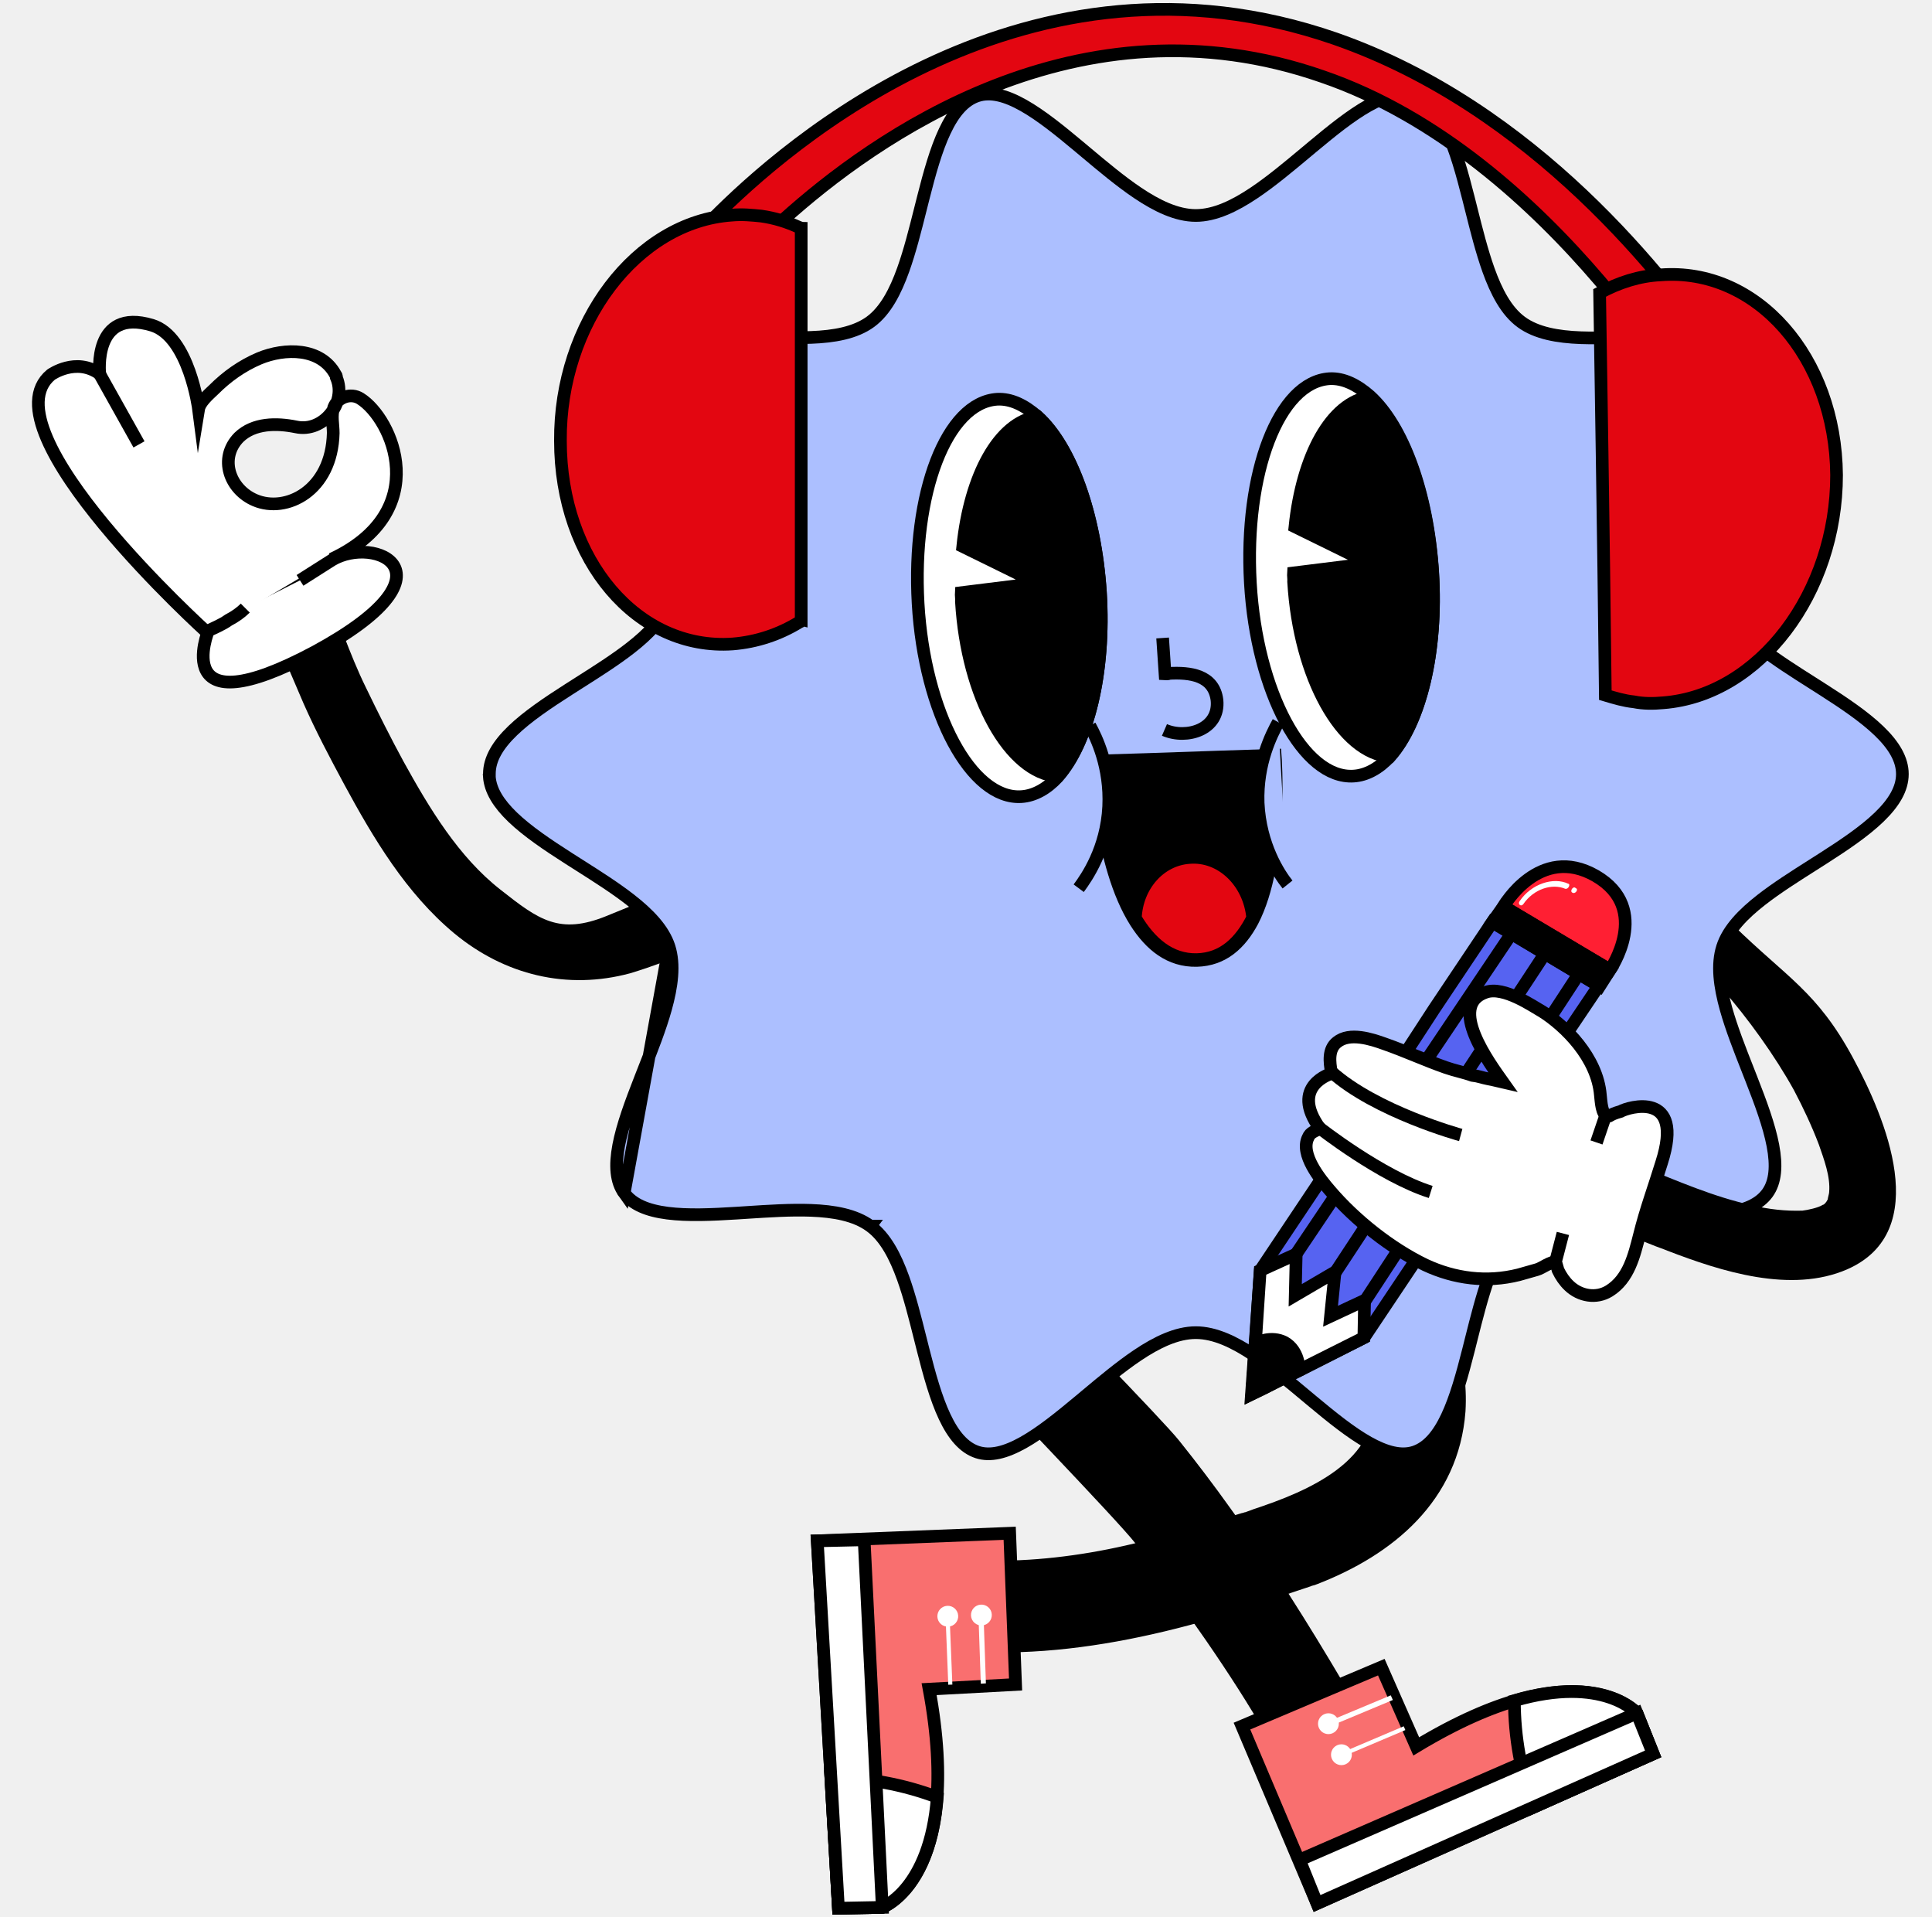
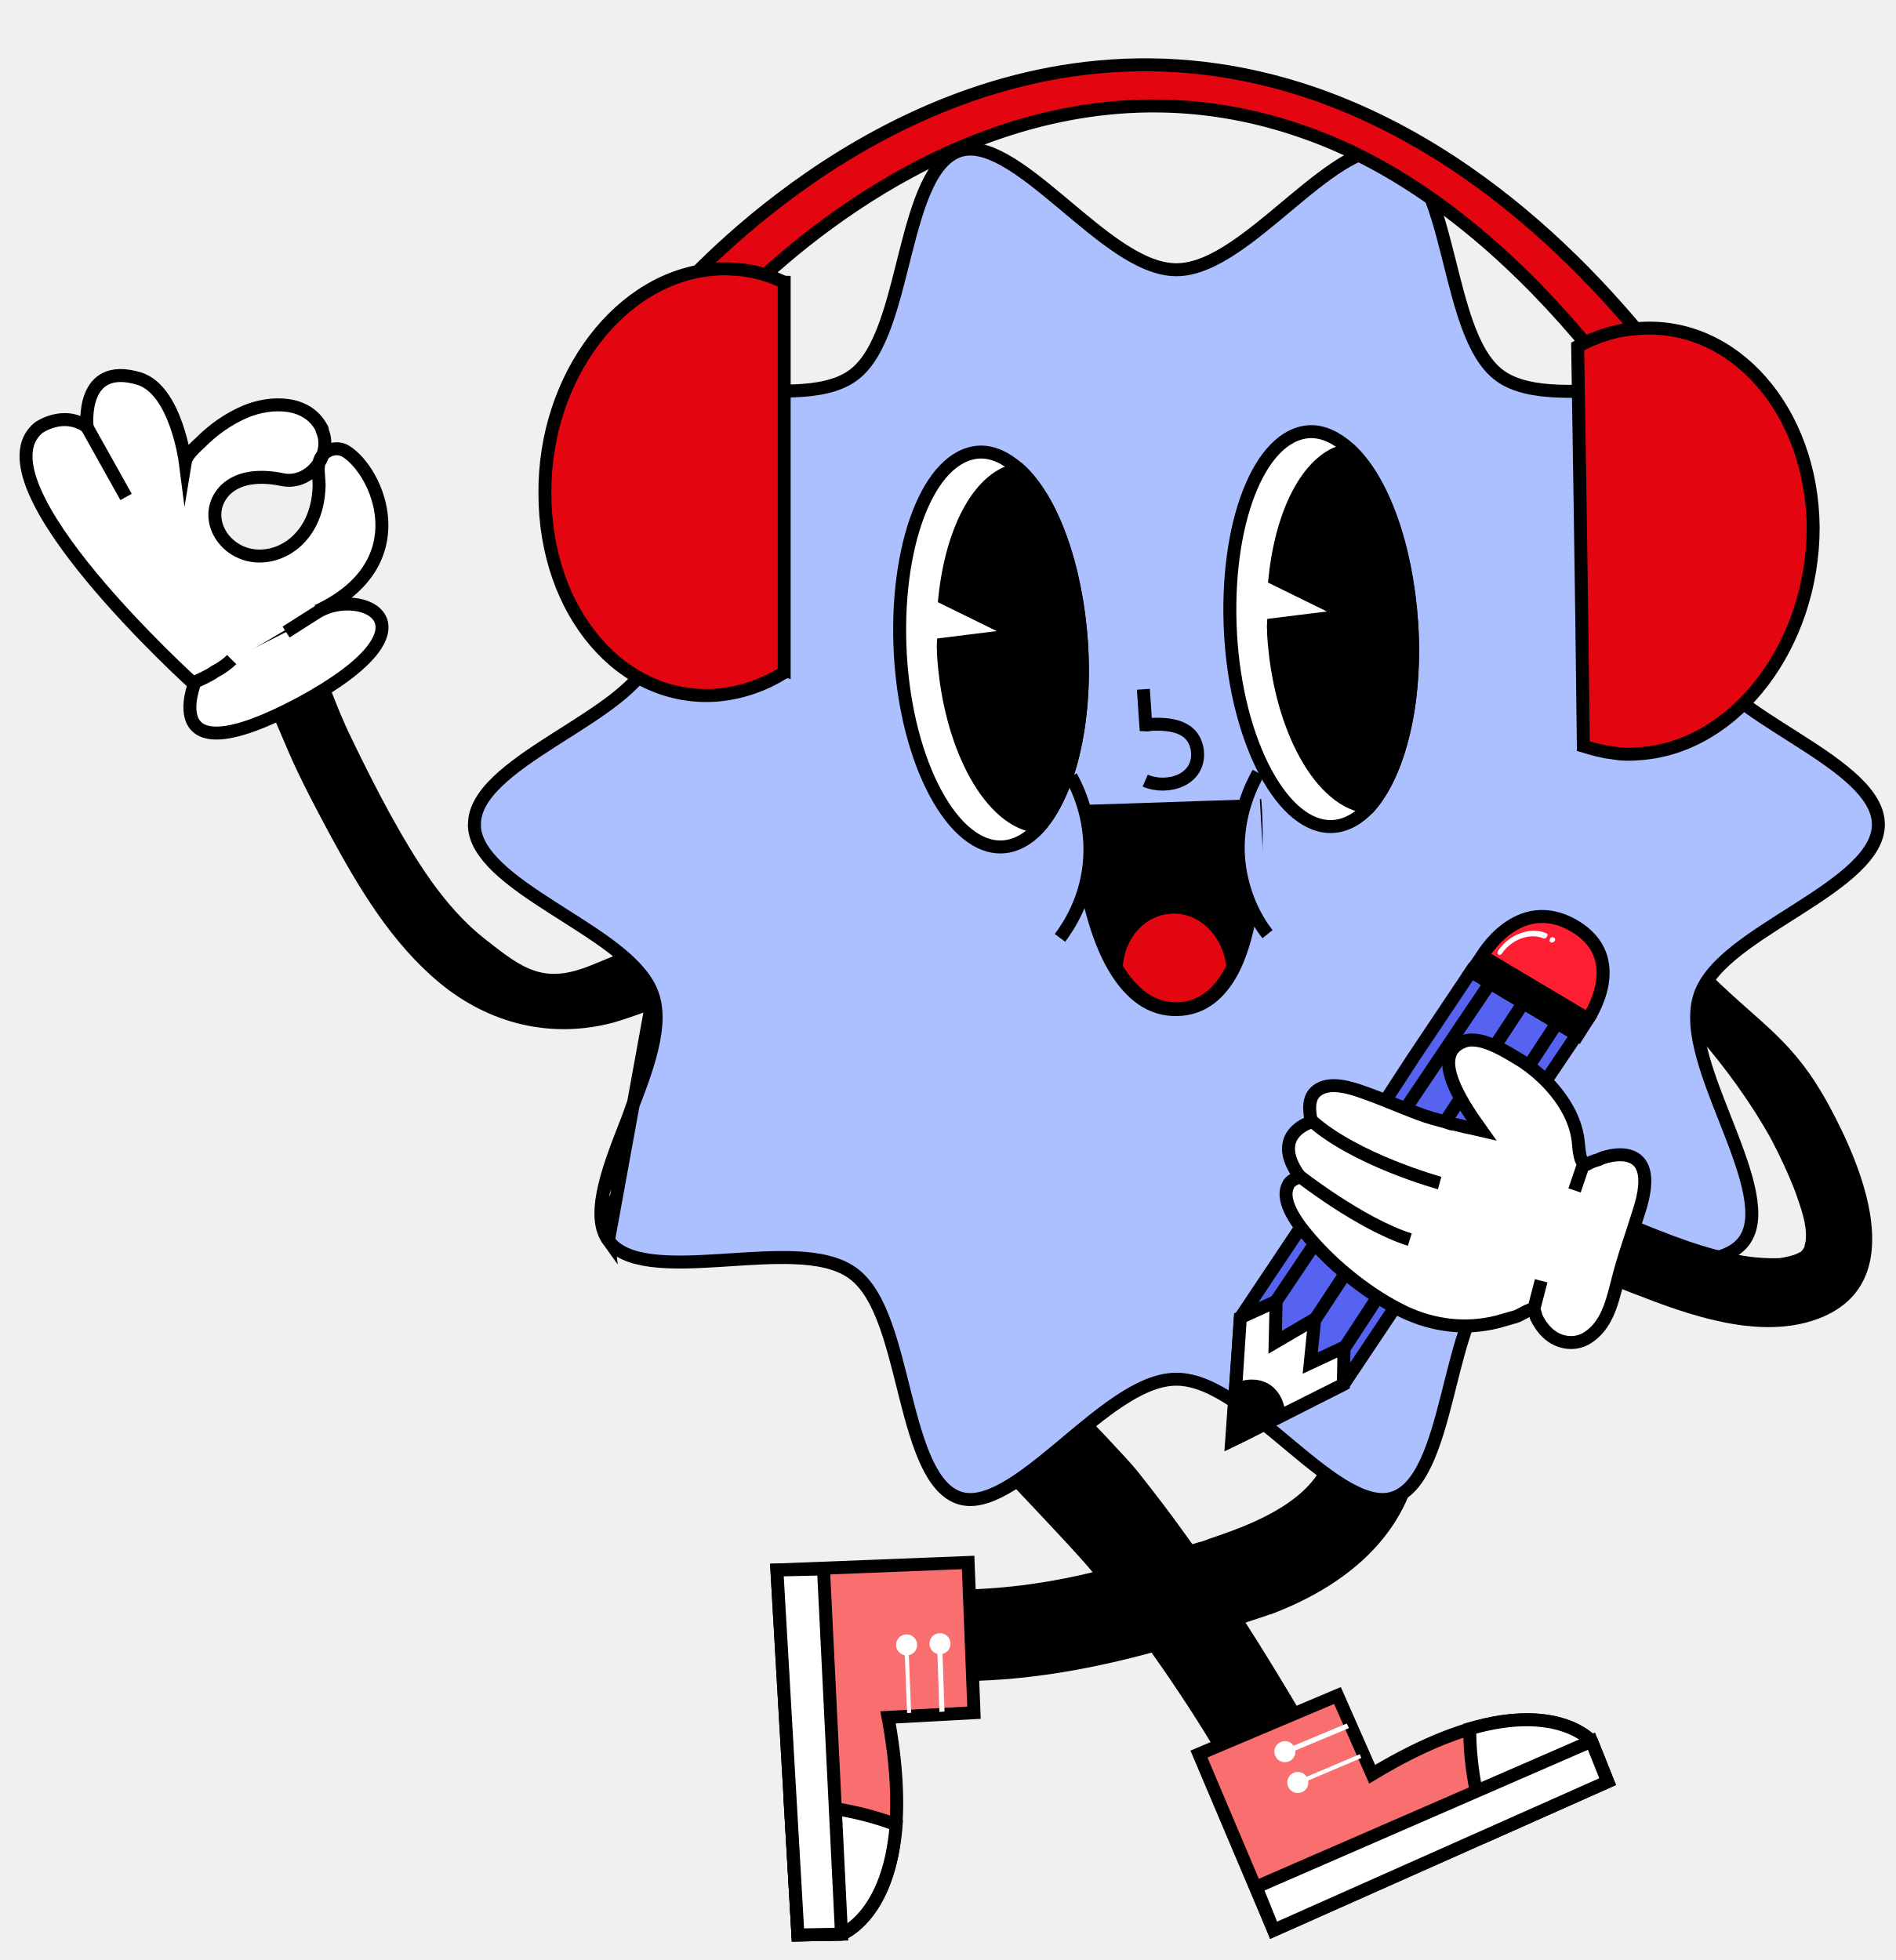
- <svg xmlns="http://www.w3.org/2000/svg" width="122" height="121" viewBox="0 0 122 121" fill="none">
-   <path d="M60.176 84.346C60.649 84.82 61.055 85.361 61.528 85.903C62.676 87.256 70.865 95.7 72.013 97.189C75.054 101.182 78.162 105.581 80.324 109.37C80.459 109.573 80.594 109.709 80.729 109.912C82.553 111.874 86.337 109.709 84.85 107.137C84.715 106.866 84.58 106.663 84.445 106.393C82.283 102.738 79.918 98.948 77.351 95.429C76.338 94.008 75.257 92.587 74.175 91.234C73.23 90.016 65.176 81.775 64.095 80.624C64.028 80.556 63.96 80.489 63.892 80.421L63.96 80.692C63.825 80.895 60.92 83.669 60.176 84.346Z" fill="black" stroke="black" stroke-width="0.8" stroke-miterlimit="10" />
-   <path d="M87.225 105.251L78.426 108.973L83.167 120.171L104.392 110.725L103.364 108.154C103.364 108.154 99.829 103.968 89.431 110.254L87.225 105.251Z" fill="#F96F6F" stroke="black" stroke-width="0.8" stroke-miterlimit="10" />
-   <path d="M95.63 107.363C101.263 105.718 103.364 108.154 103.364 108.154L104.392 110.725L96.788 114.114C96.064 111.9 95.628 109.696 95.63 107.363Z" fill="white" stroke="black" stroke-width="0.8" stroke-miterlimit="10" />
-   <path d="M82.059 117.425L103.364 108.154L104.392 110.725L83.167 120.172L82.059 117.425Z" fill="white" stroke="black" stroke-width="0.8" stroke-miterlimit="10" />
-   <path d="M87.955 107.323L87.822 107.03L84.009 108.623L84.143 108.916L87.955 107.323Z" fill="white" />
-   <path d="M84.9 110.573L88.642 108.984L88.743 109.222L85 110.81L84.9 110.573Z" fill="white" />
-   <path d="M83.993 109.055C83.863 109.114 83.71 109.057 83.651 108.927C83.592 108.798 83.65 108.645 83.78 108.586C83.909 108.527 84.062 108.584 84.121 108.714C84.18 108.843 84.123 108.996 83.993 109.055Z" fill="white" stroke="white" stroke-width="0.8" stroke-miterlimit="10" />
-   <path d="M84.814 111.014C84.684 111.073 84.531 111.015 84.472 110.886C84.413 110.756 84.471 110.603 84.6 110.544C84.73 110.485 84.883 110.543 84.942 110.672C85.001 110.802 84.944 110.954 84.814 111.014Z" fill="white" stroke="white" stroke-width="0.8" stroke-miterlimit="10" />
-   <path d="M64.034 103.904C64.169 103.904 64.237 103.904 64.372 103.904C68.426 103.769 72.48 102.957 76.466 101.806C76.871 101.671 77.277 101.536 77.682 101.4C78.966 100.994 80.182 100.588 81.398 100.182C81.803 100.047 82.209 99.911 82.614 99.776C82.749 99.708 82.885 99.708 83.02 99.641C87.749 97.814 91.735 94.497 92.141 89.084C92.343 85.7 91.127 82.857 89.1 80.421C87.884 81.707 86.668 82.857 85.587 83.94C86.33 84.955 86.871 86.106 87.073 87.324C87.952 91.993 83.628 94.159 79.912 95.445C79.506 95.58 79.101 95.716 78.763 95.851C78.695 95.851 78.56 95.919 78.493 95.919C77.142 96.325 75.79 96.798 74.371 97.137C74.034 97.204 73.696 97.34 73.358 97.407C70.453 98.22 67.412 98.761 64.44 98.896C63.967 98.896 63.561 99.032 63.224 99.235C61.062 100.385 61.332 103.972 64.034 103.904Z" fill="black" stroke="black" stroke-width="0.8" stroke-miterlimit="10" />
-   <path d="M64.131 106.345L63.759 96.798L51.608 97.276L52.945 120.47L55.713 120.417C55.713 120.417 60.878 118.588 58.672 106.64L64.131 106.345Z" fill="#F96F6F" stroke="black" stroke-width="0.8" stroke-miterlimit="10" />
-   <path d="M59.186 113.461C58.734 119.312 55.713 120.417 55.713 120.417L52.945 120.47L52.461 112.159C54.788 112.264 57.004 112.635 59.186 113.461Z" fill="white" stroke="black" stroke-width="0.8" stroke-miterlimit="10" />
-   <path d="M54.568 97.21L55.713 120.417L52.945 120.47L51.608 97.276L54.568 97.21Z" fill="white" stroke="black" stroke-width="0.8" stroke-miterlimit="10" />
-   <path d="M61.935 106.295L62.257 106.274L62.114 102.145L61.792 102.166L61.935 106.295Z" fill="white" />
-   <path d="M59.975 102.289L60.139 106.351L59.881 106.361L59.718 102.299L59.975 102.289Z" fill="white" />
-   <path d="M61.715 101.977C61.706 101.835 61.813 101.712 61.955 101.703C62.097 101.693 62.22 101.801 62.229 101.943C62.239 102.085 62.131 102.208 61.989 102.218C61.847 102.227 61.724 102.119 61.715 101.977Z" fill="white" stroke="white" stroke-width="0.8" stroke-miterlimit="10" />
-   <path d="M59.593 102.053C59.584 101.91 59.691 101.788 59.833 101.778C59.975 101.769 60.098 101.877 60.107 102.019C60.117 102.161 60.009 102.284 59.867 102.293C59.725 102.303 59.602 102.195 59.593 102.053Z" fill="white" stroke="white" stroke-width="0.8" stroke-miterlimit="10" />
-   <path d="M42.247 59.764L42.247 59.764C41.89 58.657 40.935 57.685 39.799 56.8C38.843 56.055 37.706 55.333 36.582 54.62C36.36 54.479 36.138 54.338 35.919 54.198C34.574 53.338 33.304 52.485 32.369 51.586C31.485 50.734 30.957 49.893 30.899 49.019L30.903 49.015V48.851C30.903 47.919 31.44 47.028 32.378 46.125C33.313 45.225 34.583 44.372 35.928 43.513C36.147 43.372 36.369 43.231 36.591 43.09C37.715 42.377 38.852 41.655 39.807 40.911C40.944 40.026 41.899 39.054 42.256 37.946L42.256 37.946C42.623 36.806 42.431 35.432 42.037 34.023C41.691 32.789 41.171 31.466 40.661 30.17C40.585 29.976 40.509 29.783 40.434 29.591C39.85 28.097 39.317 26.663 39.077 25.396C38.836 24.121 38.91 23.111 39.425 22.394C39.948 21.672 40.883 21.286 42.162 21.122C43.434 20.958 44.955 21.025 46.545 21.125C46.763 21.139 46.982 21.153 47.202 21.168C48.569 21.257 49.962 21.348 51.217 21.302C52.663 21.249 54.015 21.014 54.969 20.313C55.914 19.62 56.544 18.398 57.034 17.03C57.453 15.86 57.791 14.518 58.123 13.197C58.182 12.963 58.24 12.728 58.3 12.496C58.696 10.939 59.104 9.458 59.657 8.285C60.212 7.106 60.874 6.324 61.73 6.044L61.73 6.044C62.544 5.777 63.504 6.02 64.623 6.65C65.735 7.276 66.918 8.234 68.145 9.26C68.284 9.376 68.424 9.493 68.564 9.611C69.647 10.519 70.756 11.45 71.839 12.178C73.054 12.994 74.304 13.604 75.512 13.604C76.719 13.604 77.969 12.996 79.185 12.181C80.268 11.455 81.378 10.527 82.462 9.621C82.602 9.503 82.742 9.386 82.882 9.27C84.11 8.246 85.294 7.29 86.407 6.665C87.527 6.037 88.487 5.795 89.302 6.062L89.302 6.062C90.158 6.342 90.819 7.124 91.374 8.303C91.926 9.475 92.334 10.957 92.729 12.514C92.787 12.743 92.846 12.975 92.904 13.207C93.236 14.531 93.574 15.875 93.994 17.048C94.485 18.416 95.116 19.638 96.063 20.331C97.017 21.032 98.369 21.267 99.816 21.32C101.07 21.366 102.463 21.275 103.83 21.186C104.05 21.171 104.27 21.157 104.487 21.143C106.077 21.043 107.598 20.976 108.87 21.139C110.149 21.304 111.085 21.69 111.607 22.413C112.123 23.129 112.196 24.14 111.955 25.414C111.715 26.68 111.182 28.115 110.598 29.609C110.523 29.801 110.447 29.994 110.371 30.188C109.861 31.484 109.341 32.806 108.995 34.04C108.601 35.45 108.409 36.824 108.776 37.964L108.776 37.964C109.133 39.072 110.088 40.043 111.225 40.929C112.18 41.673 113.317 42.395 114.441 43.108C114.663 43.249 114.885 43.39 115.104 43.53C116.449 44.39 117.719 45.243 118.654 46.143C119.592 47.046 120.129 47.937 120.129 48.869C120.129 49.8 119.592 50.691 118.654 51.594C117.719 52.494 116.449 53.347 115.104 54.207C114.885 54.347 114.663 54.488 114.441 54.629C113.317 55.342 112.18 56.064 111.225 56.809C110.088 57.694 109.133 58.666 108.776 59.773L108.776 59.773C108.409 60.913 108.601 62.288 108.995 63.697C109.341 64.931 109.861 66.253 110.371 67.549C110.447 67.743 110.523 67.936 110.598 68.129C111.182 69.622 111.715 71.057 111.955 72.323C112.196 73.598 112.123 74.609 111.607 75.325C111.084 76.047 110.149 76.434 108.87 76.598C107.598 76.761 106.077 76.694 104.487 76.594C104.27 76.58 104.05 76.566 103.831 76.552C102.463 76.462 101.071 76.371 99.816 76.417C98.369 76.47 97.017 76.706 96.063 77.406C95.118 78.1 94.488 79.321 93.998 80.689C93.579 81.86 93.242 83.201 92.909 84.522C92.85 84.757 92.792 84.991 92.733 85.223C92.337 86.78 91.928 88.262 91.376 89.434C90.82 90.613 90.158 91.395 89.303 91.675C88.488 91.94 87.527 91.697 86.407 91.068C85.294 90.443 84.11 89.487 82.882 88.464C82.743 88.349 82.604 88.233 82.465 88.116C81.38 87.209 80.269 86.281 79.185 85.555C77.969 84.741 76.718 84.133 75.512 84.133C74.305 84.133 73.054 84.741 71.838 85.556C70.755 86.282 69.645 87.21 68.561 88.117C68.421 88.234 68.281 88.351 68.141 88.468C66.913 89.491 65.729 90.448 64.616 91.072C63.496 91.7 62.536 91.942 61.721 91.675L61.721 91.675C60.866 91.395 60.204 90.613 59.649 89.434C59.097 88.262 58.69 86.78 58.294 85.224C58.236 84.994 58.178 84.762 58.119 84.53C57.787 83.206 57.45 81.862 57.029 80.689C56.538 79.321 55.907 78.099 54.96 77.406M42.247 59.764L39.416 75.316C39.939 76.038 40.874 76.425 42.153 76.589C43.425 76.752 44.946 76.686 46.536 76.586C46.752 76.573 46.968 76.558 47.186 76.544C48.556 76.455 49.951 76.365 51.208 76.412C52.654 76.466 54.006 76.703 54.96 77.406M42.247 59.764C42.614 60.904 42.422 62.279 42.028 63.688C41.683 64.922 41.162 66.244 40.652 67.54C40.576 67.734 40.5 67.927 40.425 68.12C39.841 69.613 39.308 71.048 39.068 72.314C38.827 73.589 38.901 74.599 39.416 75.315L42.247 59.764ZM54.96 77.406L54.723 77.728L54.961 77.406C54.96 77.406 54.96 77.406 54.96 77.406Z" fill="#ACBFFF" stroke="black" stroke-width="0.8" />
-   <path d="M69.488 37.392C69.163 32.394 67.602 28.184 65.521 26.3C64.696 25.578 63.851 25.162 62.974 25.205C59.774 25.4 57.579 31.153 57.976 38.105C58.376 45.007 61.34 50.491 64.49 50.293C65.316 50.245 66.118 49.786 66.785 49.062C68.679 46.932 69.806 42.493 69.488 37.392Z" fill="white" stroke="black" stroke-width="0.8" stroke-miterlimit="10" />
-   <path d="M66.789 49.011C63.771 48.808 61.068 44.009 60.711 37.982C60.725 37.778 60.688 37.57 60.698 37.417L65.519 36.818L60.796 34.499C61.258 30.016 63.082 26.65 65.522 26.301C67.603 28.185 69.161 32.446 69.489 37.393C69.807 42.493 68.68 46.932 66.789 49.011Z" fill="black" stroke="black" stroke-width="0.8" stroke-miterlimit="10" />
-   <path d="M90.469 36.095C90.144 31.097 88.583 26.888 86.502 25.003C85.677 24.281 84.832 23.865 83.955 23.908C80.755 24.104 78.56 29.856 78.957 36.809C79.357 43.71 82.321 49.194 85.471 48.996C86.297 48.949 87.099 48.49 87.766 47.765C89.66 45.635 90.787 41.196 90.469 36.095Z" fill="white" stroke="black" stroke-width="0.8" stroke-miterlimit="10" />
-   <path d="M87.767 47.765C84.749 47.562 82.046 42.763 81.689 36.737C81.703 36.532 81.665 36.325 81.676 36.171L86.497 35.572L81.773 33.254C82.236 28.77 84.06 25.404 86.5 25.055C88.581 26.94 90.138 31.2 90.467 36.147C90.788 41.197 89.661 45.635 87.767 47.765Z" fill="black" stroke="black" stroke-width="0.8" stroke-miterlimit="10" />
-   <path d="M73.416 40.277L73.569 42.545C73.569 42.545 73.774 42.559 73.829 42.511C75.119 42.444 76.651 42.599 76.85 44.202C77.031 46.062 74.931 46.69 73.532 46.082" fill="#ACBFFF" />
-   <path d="M73.416 40.277L73.569 42.545C73.569 42.545 73.774 42.559 73.829 42.511C75.119 42.444 76.651 42.599 76.85 44.202C77.031 46.062 74.931 46.69 73.532 46.082" stroke="black" stroke-width="0.8" stroke-miterlimit="10" />
-   <path d="M71.727 58.22C72.656 59.668 73.873 60.673 75.573 60.634C77.222 60.591 78.32 59.588 79.087 58.151C81.043 54.384 80.525 47.679 80.525 47.679L76.916 47.795L72.379 47.951L69.235 48.047C69.231 48.098 69.405 54.574 71.727 58.22Z" fill="black" stroke="black" stroke-width="0.8" stroke-miterlimit="10" />
-   <path d="M71.695 57.96C72.617 59.51 73.878 60.622 75.579 60.582C77.228 60.54 78.329 59.485 79.103 57.946C78.899 55.675 77.113 53.964 75.095 54.136C73.234 54.267 71.783 55.914 71.695 57.96Z" fill="#E30611" stroke="black" stroke-width="0.8" stroke-miterlimit="10" />
-   <path d="M80.721 45.593C80.31 46.335 79.362 48.169 79.447 50.688C79.572 53.364 80.782 55.19 81.303 55.84" fill="#ACBFFF" />
-   <path d="M80.721 45.593C80.31 46.335 79.362 48.169 79.447 50.688C79.572 53.364 80.782 55.19 81.303 55.84" stroke="black" stroke-width="0.8" stroke-miterlimit="10" />
-   <path d="M68.819 45.813C69.23 46.559 70.131 48.415 70.01 50.92C69.88 53.578 68.626 55.392 68.117 56.075" fill="#ACBFFF" />
-   <path d="M68.819 45.813C69.23 46.559 70.131 48.415 70.01 50.92C69.88 53.578 68.626 55.392 68.117 56.075" stroke="black" stroke-width="0.8" stroke-miterlimit="10" />
-   <path d="M41.262 58.145C41.767 58.548 42.387 60.54 42.387 60.54C42.387 60.54 41.293 60.99 39.809 61.441C35.81 62.525 31.865 61.553 28.692 58.931C25.647 56.4 23.579 52.927 21.719 49.489C20.818 47.81 19.946 46.172 19.166 44.406C18.806 43.564 18.445 42.722 18.084 41.879C17.677 40.887 17.31 39.866 16.931 38.914C16.931 38.914 16.902 38.873 16.873 38.833C16.542 38.031 16.21 37.229 15.907 36.467C15.43 35.463 16.134 34.227 17.118 33.892C18.182 33.498 19.295 34.108 19.703 35.101C19.959 35.712 20.226 36.255 20.442 36.895C20.878 37.928 21.303 39.03 21.699 40.092C22.124 41.194 22.578 42.336 23.113 43.421C23.857 44.967 24.718 46.675 25.485 48.082C27.107 51.018 28.954 54.099 31.611 56.174C34.012 58.065 35.322 59.041 38.308 57.825C40.489 56.94 39.828 57.199 39.828 57.199C39.828 57.199 40.386 57.446 41.262 58.145Z" fill="black" />
-   <path d="M13.098 39.946C13.098 39.946 -1.038 27.174 3.219 23.655C3.219 23.655 4.802 22.525 6.299 23.607C6.299 23.607 5.83 19.401 9.599 20.533C11.949 21.245 12.54 25.843 12.54 25.843C12.614 25.391 13.157 24.924 13.488 24.608C14.325 23.771 15.274 23.093 16.375 22.625C17.974 21.961 20.262 21.921 21.186 23.651C21.224 23.704 21.262 23.756 21.247 23.847C21.915 25.442 20.394 27.325 18.687 26.95C17.471 26.703 16.029 26.697 15.088 27.609C13.8 28.927 14.498 30.898 16.108 31.581C18.065 32.415 20.953 30.989 21.043 27.339C21.042 26.782 20.898 26.248 21.078 25.721C21.325 25.066 22.163 24.787 22.752 25.162C24.778 26.424 27.395 32.284 20.939 35.301" fill="white" />
-   <path d="M13.098 39.946C13.098 39.946 -1.038 27.174 3.219 23.655C3.219 23.655 4.802 22.525 6.299 23.607C6.299 23.607 5.83 19.401 9.599 20.533C11.949 21.245 12.54 25.843 12.54 25.843C12.614 25.391 13.157 24.924 13.488 24.608C14.325 23.771 15.274 23.093 16.375 22.625C17.974 21.961 20.262 21.921 21.186 23.651C21.224 23.704 21.262 23.756 21.247 23.847C21.915 25.442 20.394 27.325 18.687 26.95C17.471 26.703 16.029 26.697 15.088 27.609C13.8 28.927 14.498 30.898 16.108 31.581C18.065 32.415 20.953 30.989 21.043 27.339C21.042 26.782 20.898 26.248 21.078 25.721C21.325 25.066 22.163 24.787 22.752 25.162C24.778 26.424 27.395 32.284 20.939 35.301" stroke="black" stroke-width="0.8" stroke-miterlimit="10" />
-   <path d="M6.262 23.559L8.777 28.055" stroke="black" stroke-width="0.8" stroke-miterlimit="10" />
-   <path d="M18.944 36.64L20.973 35.351C23.657 33.752 29.129 36.14 19.875 41.156C10.582 46.119 13.159 39.816 13.159 39.816C13.514 39.642 14.011 39.446 14.434 39.144C14.841 38.933 15.21 38.669 15.489 38.39" fill="white" />
-   <path d="M18.944 36.64L20.973 35.351C23.657 33.752 29.129 36.14 19.875 41.156C10.582 46.119 13.159 39.816 13.159 39.816C13.514 39.642 14.011 39.446 14.434 39.144C14.841 38.933 15.21 38.669 15.489 38.39" stroke="black" stroke-width="0.8" stroke-miterlimit="10" />
-   <path d="M43.863 14.959L46.688 16.636C46.808 16.516 49.452 13.88 49.452 13.88C55.16 8.73 68.08 -0.554 83.524 4.836C90.855 7.352 96.865 12.862 101.011 17.714C101.792 18.612 102.513 19.511 103.174 20.349C104.376 21.847 105.338 23.224 106.059 24.302L108.823 22.805C105.218 17.534 96.865 6.813 84.305 2.44C64.895 -4.268 49.692 9.089 45.005 13.821C44.524 14.3 44.164 14.719 43.863 14.959Z" fill="#E30611" stroke="black" stroke-width="0.8" stroke-miterlimit="10" />
-   <path d="M46.267 40.654C47.769 40.534 49.211 40.055 50.473 39.276C50.533 39.276 50.533 39.216 50.593 39.216V15.198V14.419C50.533 14.419 50.533 14.36 50.473 14.36C49.692 14 48.911 13.761 48.07 13.641C47.469 13.581 46.868 13.521 46.207 13.581C40.197 14 35.33 20.409 35.39 27.836C35.39 35.383 40.258 41.073 46.267 40.654Z" fill="#E30611" stroke="black" stroke-width="0.8" stroke-miterlimit="10" />
-   <path d="M105.037 44.367C104.376 44.427 103.775 44.427 103.174 44.307C102.574 44.247 101.973 44.068 101.372 43.888C101.251 32.927 101.071 22.685 101.011 18.492C102.213 17.834 103.535 17.414 104.857 17.354C110.926 16.875 115.914 22.565 115.974 29.992C115.974 37.419 111.107 43.888 105.037 44.367Z" fill="#E30611" stroke="black" stroke-width="0.8" stroke-miterlimit="10" />
-   <path d="M100.964 62.225L94.232 58.218L90.561 63.704L89.069 65.996L87.998 67.615L79.585 80.206L79.256 84.817L79.027 88.028C80.015 87.562 81.009 87.014 81.997 86.547L86.133 84.448L94.685 71.66L95.756 70.041L97.248 67.749L100.964 62.225Z" fill="#5663F1" stroke="black" stroke-width="0.8" stroke-miterlimit="10" />
-   <path d="M79.577 80.208L81.851 79.173L81.79 81.775L84.303 80.303L84.02 83.096L86.168 82.094L86.124 84.449L79.064 87.99L79.577 80.208Z" fill="white" stroke="black" stroke-width="0.8" stroke-miterlimit="10" />
-   <path d="M79.29 84.781C79.417 84.749 80.278 84.315 81.119 84.748C82.037 85.27 82.037 86.428 82.031 86.511C81.043 86.977 80.049 87.525 79.061 87.991L79.29 84.781Z" fill="black" stroke="black" stroke-width="0.8" stroke-miterlimit="10" />
-   <path d="M81.817 79.212L95.429 58.966" stroke="black" stroke-width="0.8" stroke-miterlimit="10" />
-   <path d="M84.262 80.421L97.537 60.234" stroke="black" stroke-width="0.8" stroke-miterlimit="10" />
-   <path d="M86.169 82.172L99.734 61.426" stroke="black" stroke-width="0.8" stroke-miterlimit="10" />
-   <path d="M94.937 57.23C94.937 57.23 97.213 53.259 100.761 55.295C104.348 57.376 101.666 61.235 101.666 61.235L94.937 57.23Z" fill="#FF1F33" stroke="black" stroke-width="0.8" stroke-miterlimit="10" />
-   <path d="M98.838 56.109C97.991 55.757 96.843 56.129 96.195 57.075C96.056 57.272 95.82 57.09 95.959 56.893C96.702 55.788 98.103 55.352 99.027 55.791C99.192 55.803 99.041 56.165 98.838 56.109Z" fill="white" />
-   <path d="M99.277 56.346C99.117 56.252 99.35 55.896 99.504 56.073C99.708 56.129 99.475 56.485 99.277 56.346Z" fill="white" />
-   <path d="M94.244 58.216L101.009 62.264L101.664 61.236L94.937 57.232L94.244 58.216Z" fill="black" stroke="black" stroke-width="0.8" stroke-miterlimit="10" />
-   <path d="M93.559 73.648C93.812 73.788 94.065 73.929 94.318 74.069C96.124 74.988 97.93 75.907 99.806 76.7C101.331 77.381 102.842 78.013 104.339 78.595C104.641 78.722 104.992 78.834 105.294 78.96C108.702 80.273 113.094 81.677 116.64 80.138C122.117 77.731 119.041 70.54 117.001 66.769C114.736 62.584 112.839 61.726 109.436 58.395L108.727 60.274L108.728 62.401C110.394 64.316 112.07 66.632 113.287 68.833C113.871 69.941 114.42 71.112 114.856 72.261C115.173 73.179 115.595 74.28 115.505 75.26C115.519 75.31 115.407 75.66 115.421 75.709C115.386 75.772 115.351 75.835 115.351 75.835C115.316 75.898 115.196 76.038 115.147 76.052L115.098 76.066C114.831 76.248 114.129 76.395 113.82 76.43C112.766 76.464 111.67 76.351 110.581 76.077C108.256 75.571 105.888 74.546 103.66 73.641C102.754 73.262 101.911 72.918 101.053 72.525C100.069 72.062 99.086 71.599 98.102 71.135C97.357 70.764 96.612 70.392 95.916 70.006C95.418 70.678 94.969 71.337 94.583 72.03C94.219 72.611 93.889 73.13 93.559 73.648Z" fill="black" />
-   <path d="M101.512 70.471C101.135 70.369 101.106 69.543 101.06 69.139C100.863 66.76 98.827 64.765 97.382 63.855C96.802 63.532 94.969 62.245 93.829 62.638C91.355 63.48 94.083 67.156 94.904 68.314C94.232 68.157 94.085 68.13 93.937 68.102C93.643 68.047 93.33 67.927 92.971 67.89C92.428 67.696 91.839 67.585 91.296 67.392C89.98 66.931 88.774 66.37 87.458 65.909C86.602 65.596 85.221 65.153 84.431 65.795C83.861 66.235 83.954 67.043 84.075 67.705C84.075 67.705 84.075 67.705 84.093 67.769C84.093 67.769 81.389 68.537 83.353 71.248C83.049 71.404 82.727 71.495 82.608 71.808C82.076 72.863 83.366 74.444 83.992 75.17C85.568 77.017 87.824 78.811 90.006 79.86C91.856 80.725 93.881 80.985 95.895 80.482C96.281 80.373 96.667 80.263 97.054 80.153C97.376 80.062 97.945 79.622 98.24 79.677C98.24 79.677 98.369 80.127 98.388 80.192C98.563 80.559 98.802 80.908 99.088 81.175C99.76 81.818 100.791 82.012 101.618 81.499C102.859 80.729 103.198 79.242 103.527 77.966C103.912 76.397 104.462 74.919 104.929 73.395C106.395 68.805 102.808 69.894 102.33 70.169C101.558 70.388 101.724 70.48 101.512 70.471Z" fill="white" stroke="black" stroke-width="0.8" stroke-miterlimit="10" />
-   <path d="M92.24 71.655C92.24 71.655 86.875 70.188 84.056 67.651" stroke="black" stroke-width="0.8" stroke-miterlimit="10" />
-   <path d="M83.247 71.147C83.247 71.147 87.207 74.265 90.345 75.251" stroke="black" stroke-width="0.8" stroke-miterlimit="10" />
-   <path d="M101.417 70.354L100.813 72.125" stroke="black" stroke-width="0.8" stroke-miterlimit="10" />
-   <path d="M98.693 77.869L98.263 79.52" stroke="black" stroke-width="0.8" stroke-miterlimit="10" />
+ <svg xmlns="http://www.w3.org/2000/svg" width="117" height="121" viewBox="0 0 117 121" fill="none">
+   <g clip-path="url(#clip0_755_6641)">
+     <path d="M56.278 84.363C56.738 84.823 57.132 85.349 57.591 85.875C58.707 87.189 66.662 95.392 67.777 96.839C70.731 100.717 73.75 104.991 75.85 108.672C75.982 108.869 76.113 109.001 76.244 109.198C78.016 111.105 81.692 109.001 80.248 106.503C80.117 106.24 79.985 106.043 79.854 105.78C77.754 102.23 75.457 98.548 72.963 95.129C71.978 93.749 70.928 92.368 69.878 91.053C68.959 89.87 61.135 81.864 60.085 80.747C60.02 80.681 59.954 80.615 59.888 80.55L59.954 80.812C59.823 81.01 57 83.705 56.278 84.363Z" fill="black" stroke="black" stroke-width="0.8" stroke-miterlimit="10" />
+     <path d="M82.555 104.671L74.006 108.286L78.612 119.165L99.231 109.988L98.233 107.491C98.233 107.491 94.798 103.425 84.697 109.531L82.555 104.671Z" fill="#F96F6F" stroke="black" stroke-width="0.8" stroke-miterlimit="10" />
+     <path d="M90.72 106.722C96.192 105.125 98.233 107.491 98.233 107.491L99.231 109.989L91.845 113.281C91.141 111.13 90.718 108.988 90.72 106.722Z" fill="white" stroke="black" stroke-width="0.8" stroke-miterlimit="10" />
+     <path d="M77.536 116.497L98.233 107.491L99.231 109.989L78.612 119.165L77.536 116.497Z" fill="white" stroke="black" stroke-width="0.8" stroke-miterlimit="10" />
+     <path d="M83.263 106.683L83.134 106.399L79.43 107.946L79.56 108.231L83.263 106.683Z" fill="white" />
+     <path d="M80.296 109.84L83.931 108.297L84.029 108.527L80.394 110.07L80.296 109.84Z" fill="white" />
+     <path d="M79.415 108.366C79.289 108.424 79.14 108.368 79.083 108.242C79.025 108.116 79.081 107.968 79.207 107.91C79.333 107.853 79.482 107.909 79.539 108.035C79.597 108.16 79.541 108.309 79.415 108.366Z" fill="white" stroke="white" stroke-width="0.8" stroke-miterlimit="10" />
+     <path d="M80.212 110.269C80.086 110.326 79.937 110.271 79.88 110.145C79.823 110.019 79.879 109.87 80.004 109.813C80.131 109.756 80.279 109.811 80.337 109.937C80.394 110.063 80.338 110.211 80.212 110.269Z" fill="white" stroke="white" stroke-width="0.8" stroke-miterlimit="10" />
+     <path d="M60.026 103.362C60.157 103.362 60.223 103.362 60.354 103.362C64.292 103.231 68.23 102.442 72.103 101.324C72.497 101.193 72.891 101.061 73.284 100.93C74.531 100.535 75.713 100.141 76.894 99.746C77.288 99.615 77.682 99.483 78.076 99.352C78.207 99.286 78.338 99.286 78.469 99.22C83.064 97.445 86.936 94.224 87.33 88.965C87.527 85.677 86.346 82.916 84.376 80.55C83.195 81.799 82.014 82.916 80.963 83.968C81.686 84.954 82.21 86.072 82.407 87.255C83.261 91.791 79.06 93.895 75.45 95.144C75.056 95.276 74.663 95.407 74.334 95.539C74.269 95.539 74.138 95.605 74.072 95.605C72.759 95.999 71.447 96.459 70.068 96.788C69.74 96.854 69.412 96.985 69.084 97.051C66.261 97.84 63.308 98.366 60.42 98.497C59.961 98.497 59.567 98.629 59.239 98.826C57.138 99.944 57.401 103.428 60.026 103.362Z" fill="black" stroke="black" stroke-width="0.8" stroke-miterlimit="10" />
+     <path d="M60.12 105.733L59.758 96.459L47.954 96.924L49.253 119.455L51.942 119.403C51.942 119.403 56.96 117.627 54.816 106.02L60.12 105.733Z" fill="#F96F6F" stroke="black" stroke-width="0.8" stroke-miterlimit="10" />
+     <path d="M55.316 112.647C54.877 118.33 51.942 119.404 51.942 119.404L49.253 119.455L48.782 111.382C51.044 111.484 53.196 111.845 55.316 112.647Z" fill="white" stroke="black" stroke-width="0.8" stroke-miterlimit="10" />
+     <path d="M50.83 96.86L51.942 119.404L49.253 119.455L47.954 96.924L50.83 96.86Z" fill="white" stroke="black" stroke-width="0.8" stroke-miterlimit="10" />
+     <path d="M57.986 105.685L58.299 105.665L58.16 101.653L57.847 101.674L57.986 105.685Z" fill="white" />
+     <path d="M56.082 101.793L56.241 105.74L55.991 105.75L55.832 101.803L56.082 101.793Z" fill="white" />
+     <path d="M57.773 101.49C57.763 101.352 57.868 101.233 58.006 101.224C58.144 101.214 58.263 101.319 58.272 101.457C58.281 101.595 58.177 101.715 58.039 101.724C57.901 101.733 57.782 101.628 57.773 101.49Z" fill="white" stroke="white" stroke-width="0.8" stroke-miterlimit="10" />
+     <path d="M55.711 101.564C55.702 101.426 55.806 101.306 55.944 101.297C56.082 101.288 56.201 101.393 56.211 101.531C56.22 101.669 56.115 101.788 55.977 101.797C55.839 101.807 55.72 101.702 55.711 101.564Z" fill="white" stroke="white" stroke-width="0.8" stroke-miterlimit="10" />
+     <path d="M40.307 61.479L40.307 61.479C39.959 60.4 39.029 59.454 37.925 58.593C36.996 57.87 35.891 57.168 34.8 56.476C34.584 56.339 34.368 56.202 34.155 56.065C32.849 55.23 31.616 54.402 30.709 53.529C29.852 52.704 29.342 51.892 29.284 51.049L29.287 51.045V50.881C29.287 49.98 29.807 49.117 30.717 48.241C31.624 47.368 32.858 46.54 34.163 45.704C34.377 45.568 34.592 45.431 34.808 45.294C35.9 44.601 37.005 43.9 37.934 43.176C39.038 42.316 39.968 41.37 40.316 40.291L40.316 40.291C40.673 39.18 40.486 37.842 40.103 36.473C39.767 35.273 39.262 33.988 38.766 32.729C38.692 32.541 38.618 32.353 38.545 32.166C37.978 30.716 37.461 29.323 37.228 28.093C36.994 26.856 37.066 25.878 37.565 25.186C38.069 24.488 38.974 24.114 40.215 23.954C41.45 23.796 42.926 23.861 44.471 23.958C44.682 23.971 44.895 23.985 45.109 23.999C46.437 24.086 47.791 24.175 49.01 24.13C50.416 24.078 51.733 23.85 52.662 23.167C53.583 22.491 54.196 21.302 54.672 19.972C55.08 18.835 55.407 17.531 55.73 16.248C55.787 16.02 55.844 15.792 55.902 15.567C56.286 14.054 56.683 12.616 57.219 11.478C57.758 10.334 58.4 9.578 59.226 9.307L59.226 9.307C60.013 9.049 60.942 9.283 62.028 9.895C63.107 10.502 64.256 11.433 65.448 12.429C65.583 12.542 65.718 12.656 65.854 12.77C66.906 13.652 67.984 14.557 69.037 15.264C70.218 16.058 71.435 16.652 72.611 16.652C73.787 16.652 75.004 16.059 76.186 15.267C77.239 14.562 78.318 13.66 79.37 12.78C79.507 12.665 79.643 12.551 79.778 12.438C80.972 11.444 82.121 10.516 83.201 9.91C84.288 9.3 85.218 9.067 86.004 9.325L86.005 9.325C86.831 9.595 87.472 10.351 88.01 11.495C88.546 12.633 88.942 14.072 89.326 15.584C89.383 15.807 89.439 16.032 89.496 16.258C89.819 17.544 90.147 18.85 90.555 19.99C91.032 21.32 91.647 22.509 92.569 23.185C93.499 23.867 94.815 24.096 96.221 24.147C97.441 24.192 98.794 24.104 100.122 24.017C100.336 24.003 100.549 23.989 100.76 23.976C102.305 23.878 103.781 23.813 105.016 23.972C106.257 24.131 107.162 24.506 107.667 25.204C108.165 25.896 108.237 26.874 108.003 28.111C107.77 29.34 107.253 30.733 106.686 32.184C106.612 32.37 106.539 32.558 106.465 32.746C105.969 34.006 105.463 35.291 105.128 36.49C104.744 37.86 104.558 39.197 104.915 40.308L104.915 40.308C105.263 41.388 106.193 42.334 107.297 43.194C108.226 43.917 109.331 44.619 110.423 45.312C110.639 45.449 110.854 45.585 111.067 45.722C112.373 46.557 113.607 47.385 114.514 48.258C115.424 49.135 115.944 49.998 115.944 50.898C115.944 51.798 115.424 52.661 114.514 53.538C113.607 54.411 112.373 55.239 111.067 56.074C110.854 56.211 110.639 56.347 110.423 56.484C109.331 57.177 108.226 57.879 107.297 58.602C106.193 59.462 105.263 60.408 104.915 61.488L104.915 61.488C104.558 62.599 104.744 63.936 105.128 65.306C105.463 66.505 105.969 67.79 106.465 69.049C106.539 69.238 106.612 69.425 106.686 69.612C107.253 71.063 107.77 72.456 108.003 73.685C108.237 74.922 108.165 75.9 107.666 76.592C107.162 77.29 106.257 77.665 105.016 77.824C103.781 77.983 102.305 77.917 100.76 77.82C100.549 77.807 100.336 77.793 100.122 77.779C98.794 77.692 97.441 77.604 96.221 77.649C94.815 77.7 93.498 77.929 92.569 78.611C91.648 79.287 91.035 80.477 90.559 81.806C90.151 82.944 89.824 84.247 89.501 85.531C89.444 85.759 89.387 85.986 89.329 86.212C88.945 87.724 88.548 89.162 88.012 90.3C87.473 91.445 86.831 92.2 86.005 92.471C85.218 92.727 84.288 92.493 83.201 91.883C82.121 91.276 80.971 90.348 79.778 89.354C79.644 89.242 79.509 89.129 79.373 89.016C78.32 88.135 77.24 87.233 76.186 86.527C75.004 85.736 73.787 85.144 72.611 85.144C71.435 85.144 70.218 85.737 69.036 86.529C67.983 87.234 66.905 88.136 65.852 89.016C65.716 89.131 65.579 89.245 65.444 89.358C64.251 90.352 63.101 91.28 62.022 91.886C60.934 92.496 60.005 92.729 59.218 92.471L59.218 92.471C58.391 92.201 57.75 91.445 57.212 90.301C56.676 89.163 56.281 87.724 55.896 86.212C55.84 85.989 55.783 85.764 55.727 85.538C55.404 84.252 55.076 82.946 54.667 81.806C54.19 80.476 53.576 79.287 52.653 78.611C51.724 77.927 50.407 77.696 49.002 77.644C47.78 77.598 46.424 77.686 45.093 77.772C44.882 77.786 44.671 77.8 44.462 77.813C42.917 77.909 41.441 77.974 40.206 77.816C38.965 77.656 38.061 77.282 37.556 76.584L40.307 61.479ZM40.307 61.479C40.665 62.59 40.478 63.928 40.094 65.297M40.307 61.479L40.094 65.297M40.094 65.297C39.759 66.496 39.253 67.782 38.758 69.041M40.094 65.297L38.758 69.041M38.758 69.041C38.684 69.229 38.61 69.417 38.537 69.603M38.758 69.041L38.537 69.603M38.537 69.603C37.969 71.054 37.452 72.447 37.219 73.677M38.537 69.603L37.219 73.677M37.219 73.677C36.985 74.913 37.057 75.891 37.556 76.583L37.219 73.677Z" fill="#ACBFFF" stroke="black" stroke-width="0.8" />
+     <path d="M66.76 39.749C66.444 34.894 64.927 30.804 62.905 28.974C62.105 28.272 61.283 27.868 60.431 27.91C57.322 28.1 55.191 33.688 55.576 40.442C55.964 47.147 58.844 52.474 61.904 52.281C62.706 52.236 63.486 51.79 64.133 51.086C65.973 49.016 67.068 44.704 66.76 39.749Z" fill="white" stroke="black" stroke-width="0.8" stroke-miterlimit="10" />
+     <path d="M64.138 51.036C61.206 50.839 58.58 46.177 58.233 40.322C58.246 40.124 58.21 39.922 58.221 39.773L62.904 39.191L58.315 36.939C58.764 32.584 60.537 29.314 62.907 28.975C64.928 30.805 66.441 34.944 66.76 39.75C67.069 44.705 65.974 49.017 64.138 51.036Z" fill="black" stroke="black" stroke-width="0.8" stroke-miterlimit="10" />
+     <path d="M87.141 38.489C86.826 33.634 85.309 29.544 83.287 27.714C82.486 27.012 81.665 26.608 80.813 26.65C77.704 26.84 75.573 32.428 75.957 39.182C76.346 45.887 79.226 51.214 82.286 51.022C83.088 50.976 83.868 50.53 84.515 49.826C86.355 47.757 87.45 43.444 87.141 38.489Z" fill="white" stroke="black" stroke-width="0.8" stroke-miterlimit="10" />
+     <path d="M84.516 49.826C81.584 49.629 78.958 44.967 78.611 39.112C78.625 38.914 78.589 38.712 78.599 38.563L83.283 37.981L78.694 35.729C79.143 31.373 80.915 28.104 83.285 27.765C85.306 29.595 86.82 33.734 87.139 38.54C87.451 43.445 86.356 47.757 84.516 49.826Z" fill="black" stroke="black" stroke-width="0.8" stroke-miterlimit="10" />
+     <path d="M70.575 42.552L70.724 44.755C70.724 44.755 70.923 44.768 70.976 44.722C72.23 44.657 73.718 44.807 73.911 46.365C74.087 48.171 72.047 48.781 70.688 48.191" fill="#ACBFFF" />
+     <path d="M70.575 42.552L70.724 44.755C70.724 44.755 70.923 44.768 70.976 44.722C72.23 44.657 73.718 44.807 73.911 46.365C74.087 48.171 72.047 48.781 70.688 48.191" stroke="black" stroke-width="0.8" stroke-miterlimit="10" />
+     <path d="M68.934 59.982C69.837 61.389 71.019 62.365 72.671 62.327C74.272 62.286 75.338 61.311 76.084 59.916C77.984 56.256 77.481 49.742 77.481 49.742L73.975 49.855L69.568 50.006L66.513 50.099C66.51 50.149 66.678 56.441 68.934 59.982Z" fill="black" stroke="black" stroke-width="0.8" stroke-miterlimit="10" />
+     <path d="M68.902 59.73C69.799 61.236 71.024 62.316 72.676 62.277C74.278 62.236 75.347 61.211 76.1 59.717C75.901 57.51 74.166 55.847 72.206 56.014C70.398 56.142 68.989 57.742 68.902 59.73Z" fill="#E30611" stroke="black" stroke-width="0.8" stroke-miterlimit="10" />
+     <path d="M77.671 47.716C77.272 48.436 76.352 50.218 76.433 52.665C76.555 55.265 77.731 57.038 78.237 57.67" fill="#ACBFFF" />
+     <path d="M77.671 47.716C77.272 48.436 76.352 50.218 76.433 52.665C76.555 55.265 77.731 57.038 78.237 57.67" stroke="black" stroke-width="0.8" stroke-miterlimit="10" />
+     <path d="M66.11 47.929C66.509 48.654 67.383 50.457 67.267 52.891C67.14 55.473 65.921 57.235 65.427 57.899" fill="#ACBFFF" />
+     <path d="M66.11 47.929C66.509 48.654 67.383 50.457 67.267 52.891C67.14 55.473 65.921 57.235 65.427 57.899" stroke="black" stroke-width="0.8" stroke-miterlimit="10" />
+     <path d="M39.339 59.91C39.83 60.301 40.432 62.236 40.432 62.236C40.432 62.236 39.369 62.673 37.927 63.111C34.043 64.164 30.21 63.221 27.128 60.673C24.17 58.214 22.161 54.841 20.354 51.501C19.479 49.87 18.632 48.278 17.874 46.563C17.524 45.745 17.173 44.926 16.823 44.108C16.427 43.144 16.071 42.152 15.703 41.227C15.703 41.227 15.675 41.188 15.647 41.149C15.325 40.37 15.002 39.591 14.708 38.851C14.245 37.876 14.929 36.675 15.884 36.349C16.918 35.966 18 36.559 18.395 37.523C18.644 38.117 18.904 38.644 19.113 39.267C19.537 40.27 19.95 41.34 20.335 42.372C20.747 43.442 21.189 44.552 21.708 45.606C22.431 47.108 23.267 48.767 24.013 50.134C25.588 52.986 27.383 55.979 29.963 57.995C32.296 59.831 33.569 60.78 36.469 59.599C38.588 58.739 37.946 58.991 37.946 58.991C37.946 58.991 38.488 59.23 39.339 59.91Z" fill="black" />
+     <path d="M11.979 42.23C11.979 42.23 -1.754 29.823 2.383 26.405C2.383 26.405 3.92 25.306 5.375 26.358C5.375 26.358 4.919 22.271 8.581 23.371C10.863 24.063 11.437 28.53 11.437 28.53C11.509 28.091 12.036 27.637 12.358 27.33C13.171 26.517 14.093 25.858 15.163 25.404C16.716 24.759 18.939 24.72 19.837 26.401C19.874 26.452 19.91 26.503 19.896 26.591C20.544 28.14 19.067 29.969 17.409 29.605C16.228 29.365 14.827 29.36 13.912 30.245C12.661 31.526 13.339 33.441 14.903 34.104C16.804 34.914 19.61 33.529 19.698 29.983C19.697 29.442 19.556 28.923 19.731 28.411C19.972 27.775 20.785 27.504 21.358 27.869C23.326 29.095 25.868 34.787 19.597 37.718" fill="white" />
+     <path d="M11.979 42.23C11.979 42.23 -1.754 29.823 2.383 26.405C2.383 26.405 3.92 25.306 5.375 26.358C5.375 26.358 4.919 22.271 8.581 23.371C10.863 24.063 11.437 28.53 11.437 28.53C11.509 28.091 12.036 27.637 12.358 27.33C13.171 26.517 14.093 25.858 15.163 25.404C16.716 24.759 18.939 24.72 19.837 26.401C19.874 26.452 19.91 26.503 19.896 26.591C20.544 28.14 19.067 29.969 17.409 29.605C16.228 29.365 14.827 29.36 13.912 30.245C12.661 31.526 13.339 33.441 14.903 34.104C16.804 34.914 19.61 33.529 19.698 29.983C19.697 29.442 19.556 28.923 19.731 28.411C19.972 27.775 20.785 27.504 21.358 27.869C23.326 29.095 25.868 34.787 19.597 37.718" stroke="black" stroke-width="0.8" stroke-miterlimit="10" />
+     <path d="M5.339 26.311L7.782 30.679" stroke="black" stroke-width="0.8" stroke-miterlimit="10" />
+     <path d="M17.658 39.019L19.629 37.766C22.237 36.213 27.553 38.533 18.563 43.406C9.536 48.227 12.039 42.103 12.039 42.103C12.383 41.935 12.867 41.744 13.277 41.451C13.673 41.246 14.031 40.99 14.302 40.719" fill="white" />
+     <path d="M17.658 39.019L19.629 37.766C22.237 36.213 27.553 38.533 18.563 43.406C9.536 48.227 12.039 42.103 12.039 42.103C12.383 41.935 12.867 41.744 13.277 41.451C13.673 41.246 14.031 40.99 14.302 40.719" stroke="black" stroke-width="0.8" stroke-miterlimit="10" />
+     <path d="M41.866 17.956L44.61 19.585C44.727 19.469 47.295 16.909 47.295 16.909C52.841 11.905 65.392 2.886 80.395 8.123C87.517 10.567 93.354 15.92 97.382 20.633C98.141 21.506 98.842 22.378 99.484 23.193C100.652 24.648 101.586 25.986 102.286 27.033L104.971 25.578C101.469 20.458 93.354 10.043 81.154 5.795C62.298 -0.721 47.529 12.254 42.975 16.851C42.508 17.316 42.158 17.723 41.866 17.956Z" fill="#E30611" stroke="black" stroke-width="0.8" stroke-miterlimit="10" />
+     <path d="M44.201 42.918C45.66 42.801 47.062 42.336 48.287 41.579C48.346 41.579 48.346 41.521 48.404 41.521V18.189V17.432C48.346 17.432 48.346 17.374 48.287 17.374C47.529 17.025 46.77 16.792 45.952 16.676C45.368 16.618 44.785 16.56 44.143 16.618C38.305 17.025 33.576 23.251 33.635 30.466C33.635 37.797 38.363 43.325 44.201 42.918Z" fill="#E30611" stroke="black" stroke-width="0.8" stroke-miterlimit="10" />
+     <path d="M101.293 46.525C100.651 46.583 100.068 46.583 99.484 46.467C98.9 46.409 98.316 46.234 97.733 46.06C97.616 35.412 97.441 25.462 97.382 21.389C98.55 20.749 99.834 20.342 101.118 20.284C107.014 19.818 111.86 25.346 111.918 32.561C111.918 39.776 107.189 46.06 101.293 46.525Z" fill="#E30611" stroke="black" stroke-width="0.8" stroke-miterlimit="10" />
+     <path d="M97.336 63.873L90.797 59.98L87.23 65.309L85.781 67.536L84.741 69.109L76.567 81.34L76.248 85.82L76.025 88.939C76.986 88.487 77.951 87.954 78.911 87.501L82.929 85.461L91.237 73.038L92.277 71.465L93.726 69.239L97.336 63.873Z" fill="#5663F1" stroke="black" stroke-width="0.8" stroke-miterlimit="10" />
+     <path d="M76.56 81.343L78.769 80.337L78.71 82.865L81.151 81.435L80.877 84.148L82.962 83.174L82.92 85.462L76.061 88.903L76.56 81.343Z" fill="white" stroke="black" stroke-width="0.8" stroke-miterlimit="10" />
+     <path d="M76.282 85.784C76.405 85.753 77.242 85.332 78.058 85.753C78.95 86.26 78.95 87.385 78.944 87.465C77.985 87.918 77.019 88.451 76.059 88.903L76.282 85.784Z" fill="black" stroke="black" stroke-width="0.8" stroke-miterlimit="10" />
+     <path d="M78.736 80.375L91.959 60.707" stroke="black" stroke-width="0.8" stroke-miterlimit="10" />
+     <path d="M81.111 81.55L94.007 61.939" stroke="black" stroke-width="0.8" stroke-miterlimit="10" />
+     <path d="M82.964 83.25L96.141 63.097" stroke="black" stroke-width="0.8" stroke-miterlimit="10" />
+     <path d="M91.482 59.02C91.482 59.02 93.692 55.163 97.139 57.141C100.624 59.162 98.018 62.911 98.018 62.911L91.482 59.02Z" fill="#FF1F33" stroke="black" stroke-width="0.8" stroke-miterlimit="10" />
+     <path d="M95.271 57.931C94.448 57.59 93.334 57.951 92.703 58.87C92.569 59.062 92.339 58.884 92.474 58.693C93.196 57.62 94.557 57.196 95.454 57.623C95.615 57.635 95.469 57.986 95.271 57.931Z" fill="white" />
+     <path d="M95.697 58.162C95.542 58.07 95.769 57.724 95.918 57.896C96.116 57.951 95.89 58.297 95.697 58.162Z" fill="white" />
+     <path d="M90.809 59.978L97.381 63.911L98.016 62.912L91.482 59.022L90.809 59.978Z" fill="black" stroke="black" stroke-width="0.8" stroke-miterlimit="10" />
+     <path d="M90.143 74.97C90.389 75.106 90.635 75.243 90.88 75.379C92.635 76.272 94.389 77.165 96.212 77.935C97.693 78.596 99.161 79.21 100.615 79.776C100.908 79.899 101.25 80.008 101.543 80.131C104.854 81.406 109.12 82.77 112.565 81.275C117.886 78.937 114.898 71.951 112.916 68.287C110.715 64.222 108.872 63.388 105.567 60.153L104.877 61.978L104.879 64.044C106.498 65.904 108.125 68.154 109.308 70.293C109.875 71.369 110.408 72.506 110.832 73.623C111.14 74.514 111.55 75.583 111.462 76.536C111.476 76.584 111.367 76.924 111.381 76.972C111.347 77.033 111.313 77.094 111.313 77.094C111.278 77.156 111.163 77.292 111.115 77.305L111.067 77.319C110.808 77.496 110.126 77.638 109.825 77.672C108.802 77.705 107.737 77.596 106.679 77.33C104.42 76.838 102.12 75.843 99.956 74.963C99.075 74.595 98.256 74.261 97.423 73.879C96.468 73.429 95.512 72.979 94.556 72.529C93.832 72.168 93.109 71.806 92.433 71.432C91.949 72.085 91.513 72.724 91.138 73.398C90.784 73.963 90.463 74.466 90.143 74.97Z" fill="black" />
+     <path d="M97.869 71.884C97.502 71.785 97.474 70.982 97.429 70.59C97.238 68.279 95.261 66.341 93.856 65.456C93.293 65.143 91.513 63.892 90.405 64.275C88.002 65.092 90.652 68.664 91.449 69.789C90.796 69.636 90.653 69.609 90.51 69.582C90.224 69.528 89.92 69.412 89.572 69.376C89.044 69.188 88.472 69.08 87.944 68.892C86.666 68.445 85.494 67.899 84.216 67.452C83.384 67.147 82.043 66.718 81.275 67.341C80.722 67.769 80.812 68.554 80.929 69.196C80.929 69.196 80.929 69.196 80.947 69.259C80.947 69.259 78.32 70.005 80.228 72.639C79.933 72.79 79.62 72.879 79.504 73.182C78.987 74.207 80.24 75.743 80.849 76.448C82.38 78.243 84.572 79.985 86.691 81.005C88.489 81.845 90.455 82.097 92.412 81.609C92.787 81.503 93.162 81.396 93.537 81.289C93.85 81.201 94.404 80.773 94.69 80.827C94.69 80.827 94.816 81.264 94.833 81.327C95.004 81.684 95.237 82.023 95.514 82.282C96.167 82.907 97.168 83.096 97.972 82.597C99.178 81.849 99.506 80.404 99.826 79.165C100.2 77.64 100.734 76.204 101.188 74.724C102.612 70.266 99.128 71.323 98.664 71.59C97.913 71.803 98.074 71.893 97.869 71.884Z" fill="white" stroke="black" stroke-width="0.8" stroke-miterlimit="10" />
+     <path d="M88.862 73.034C88.862 73.034 83.65 71.609 80.912 69.144" stroke="black" stroke-width="0.8" stroke-miterlimit="10" />
+     <path d="M80.125 72.54C80.125 72.54 83.972 75.569 87.02 76.527" stroke="black" stroke-width="0.8" stroke-miterlimit="10" />
+     <path d="M97.777 71.769L97.189 73.49" stroke="black" stroke-width="0.8" stroke-miterlimit="10" />
+     <path d="M95.13 79.07L94.713 80.674" stroke="black" stroke-width="0.8" stroke-miterlimit="10" />
+   </g>
+   <defs>
+     <clipPath id="clip0_755_6641">
+       <rect width="117" height="121" fill="white" />
+     </clipPath>
+   </defs>
</svg>
